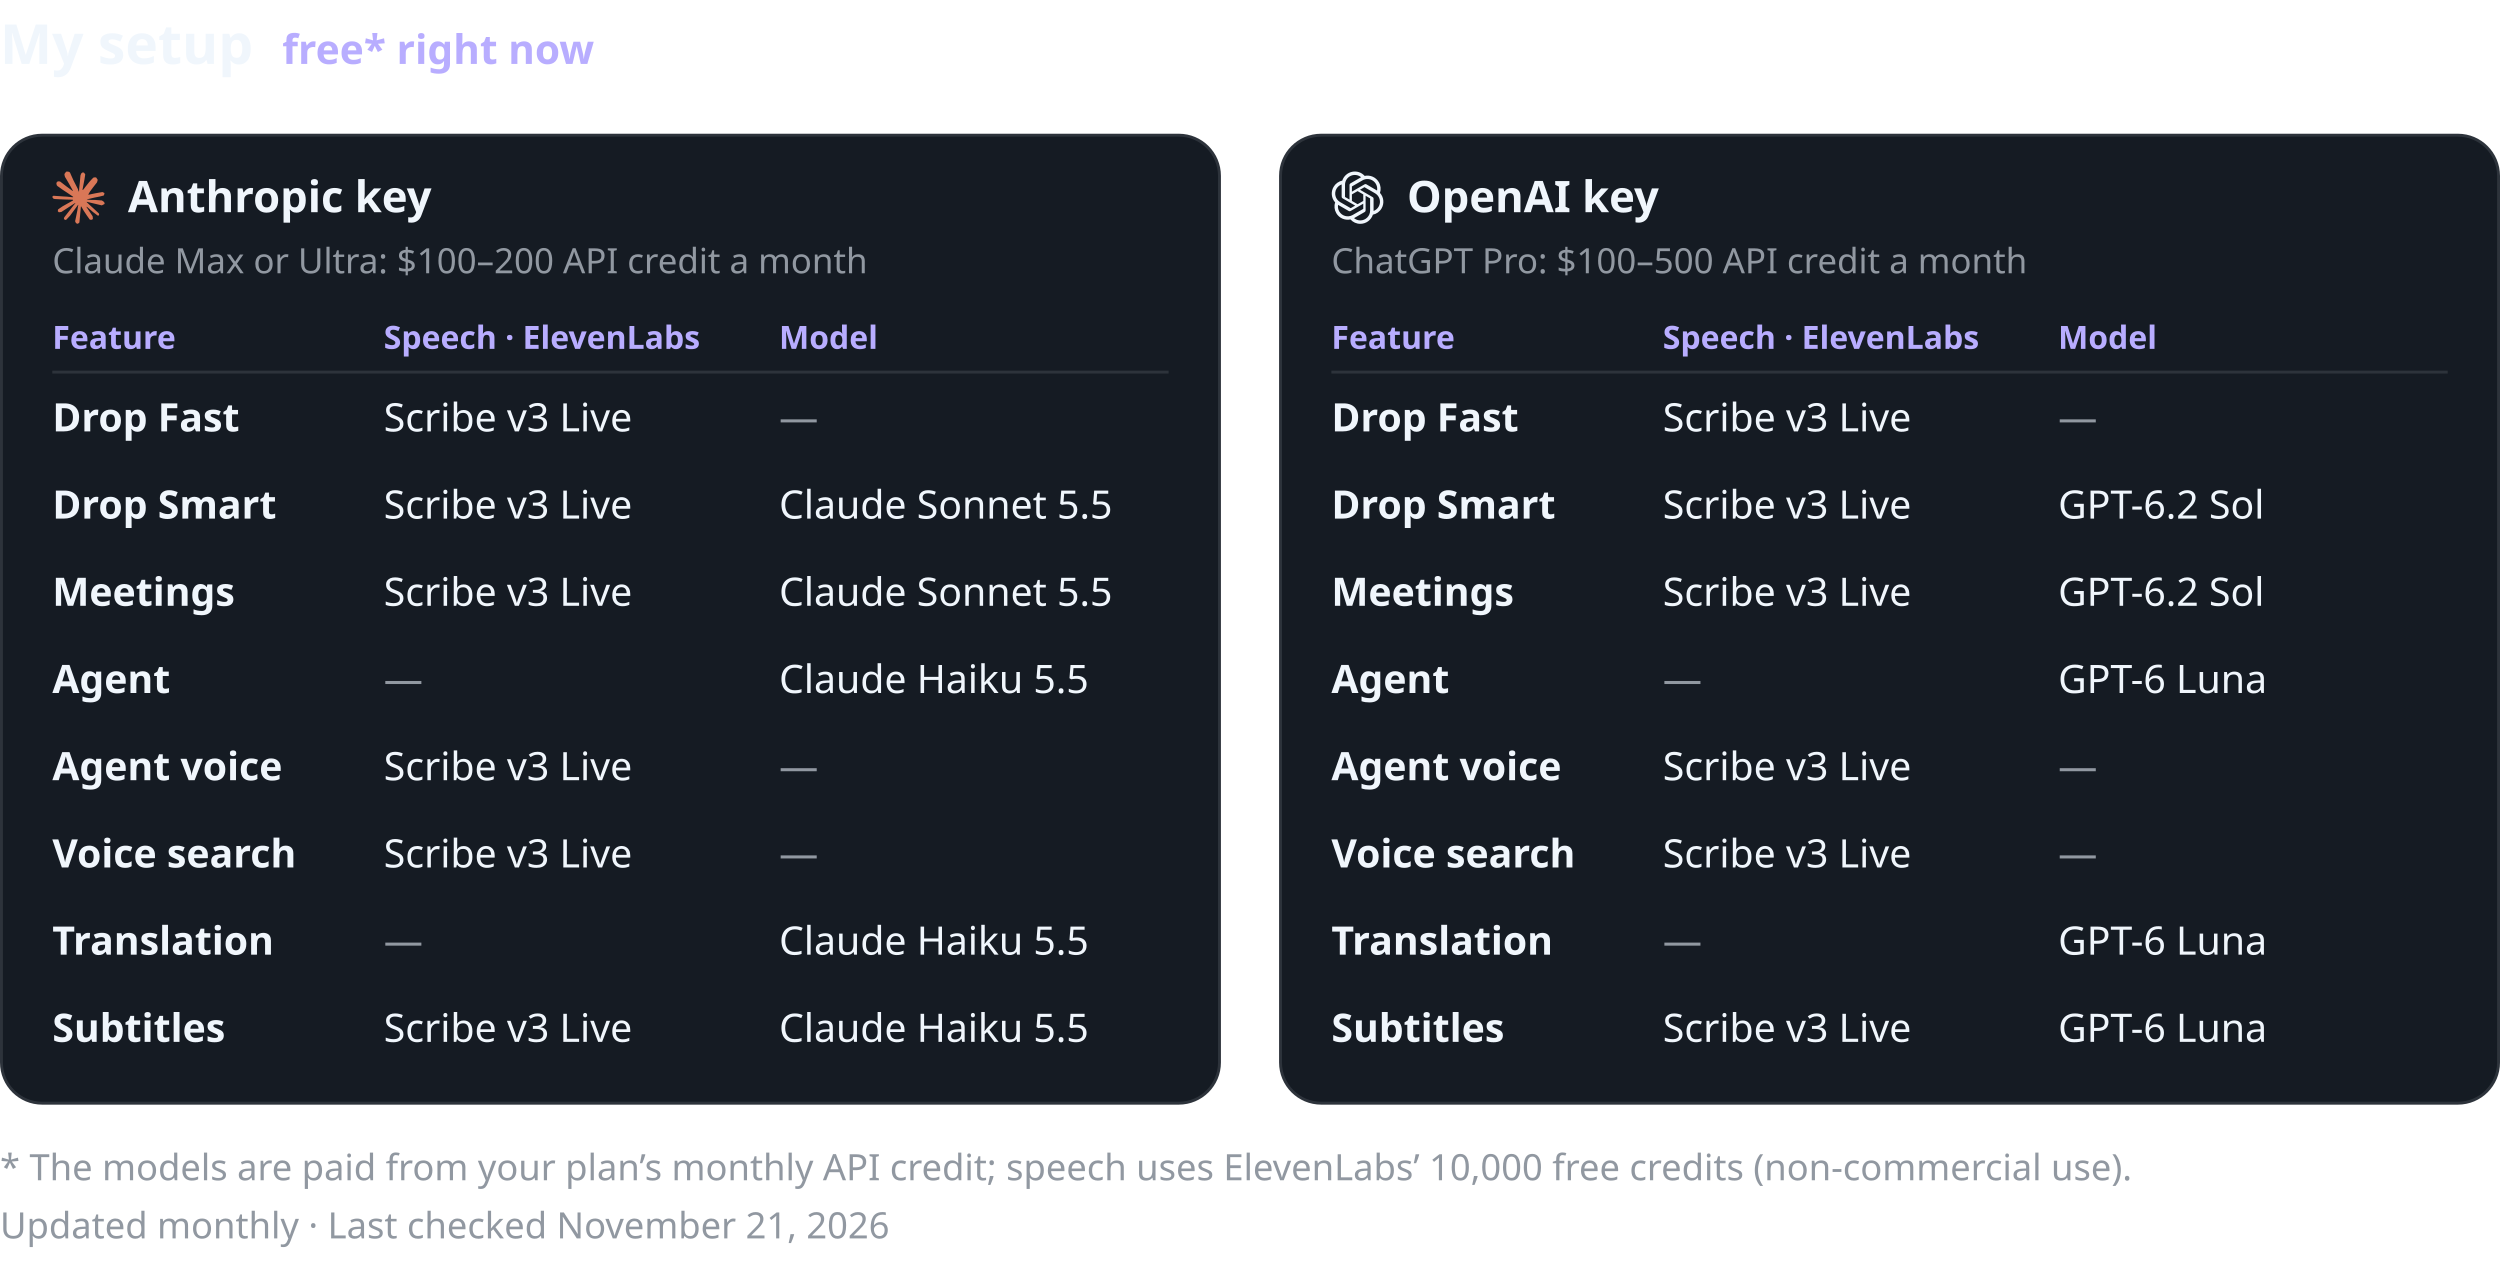
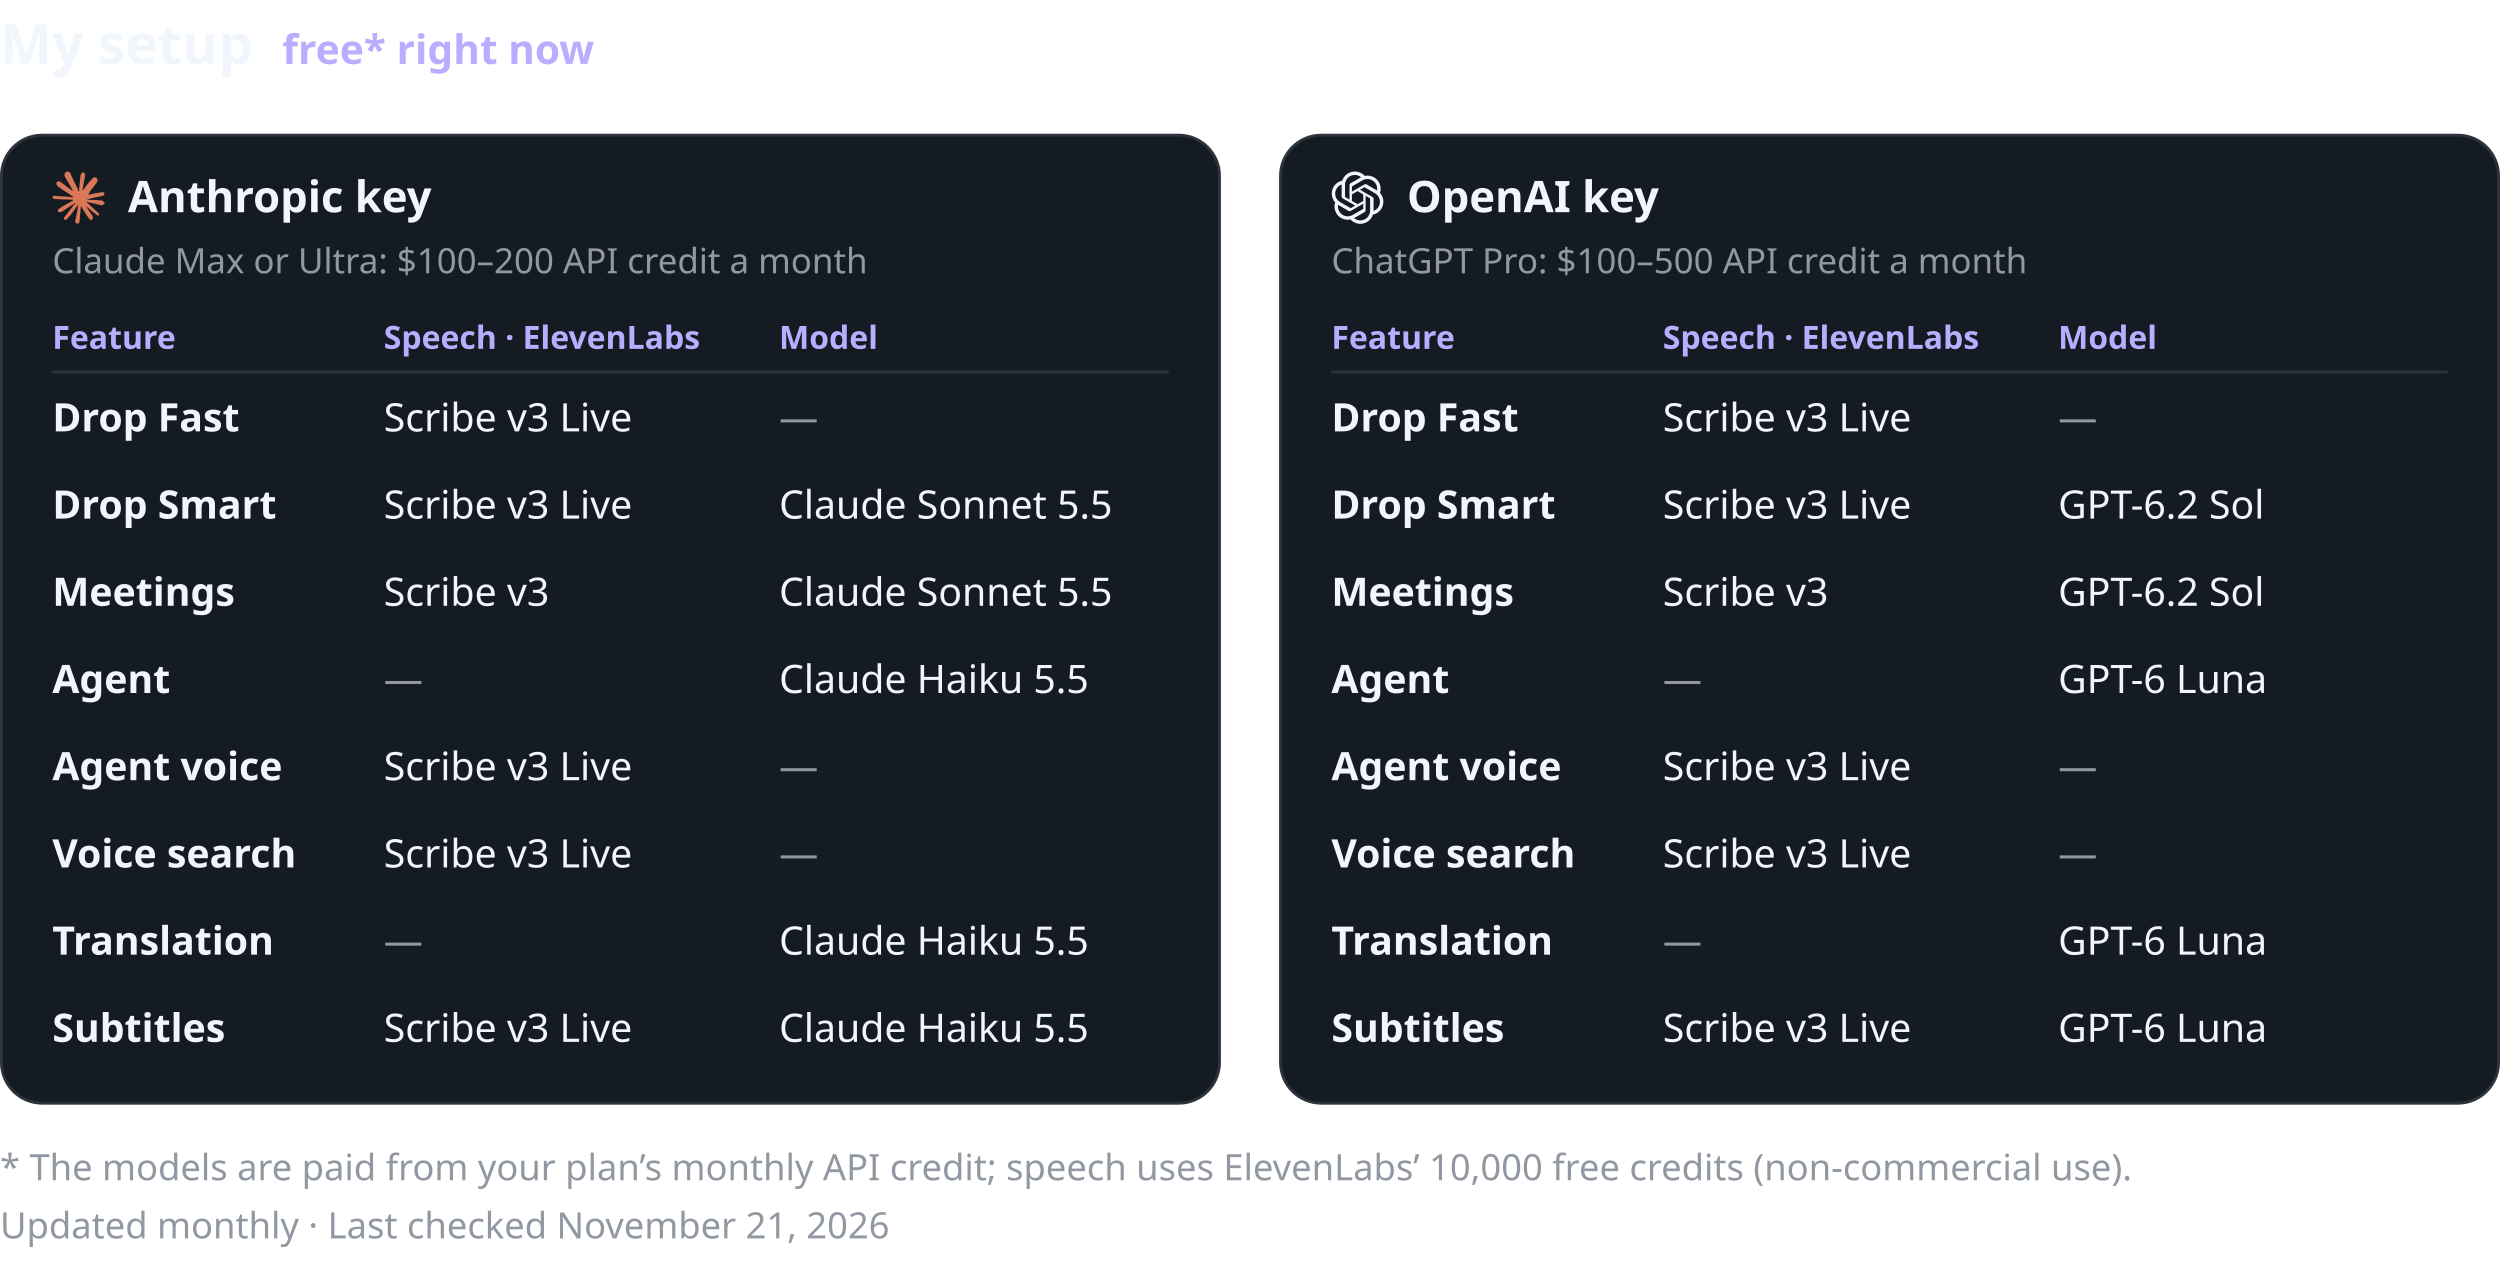
<svg xmlns="http://www.w3.org/2000/svg" width="860" height="434" viewBox="0 0 860 434">
  <text x="0" y="22" font-family="-apple-system, BlinkMacSystemFont, 'Segoe UI', 'Noto Sans', Helvetica, Arial, sans-serif" font-size="19" font-weight="700" fill="#f0f6fc">My setup<tspan dx="10" font-size="14" font-weight="600" fill="#b8adff">free* right now</tspan>
  </text>
  <rect x="0.5" y="46.5" width="419.0" height="333" rx="14" fill="#151b23" stroke="#2d333b" />
  <svg x="18.0" y="59" width="18" height="18" fill="#d97757" role="img" viewBox="0 0 24 24">
    <path d="m4.714 15.956 4.717-2.647.079-.231-.079-.128h-.231l-.789-.049-2.696-.073-2.337-.097-2.265-.121-.571-.121-.534-.704.055-.352.48-.322.686.061 1.518.103 2.277.158 1.651.097 2.447.255h.389l.055-.158-.134-.097-.103-.097L6.973 9.836l-2.55-1.688-1.336-.971-.723-.492-.364-.461-.158-1.008.656-.723.88.061.225.061.892.686 1.906 1.475 2.489 1.834.364.303.146-.103.018-.073-.164-.273-1.354-2.447-1.445-2.489-.643-1.032-.17-.619c-.061-.255-.103-.467-.103-.729L6.287.134 6.7 0l.996.134.419.364.619 1.415 1.002 2.228 1.554 3.03.455.898.243.832.091.255h.158v-.146l.128-1.706.237-2.095.231-2.696.079-.759.376-.911.747-.492.583.279.48.686-.067.443-.285 1.852-.559 2.902-.364 1.943h.212l.243-.243.984-1.305 1.651-2.064.729-.82.85-.905.546-.431h1.032l.759 1.129-.34 1.166-1.062 1.348-.88 1.141-1.263 1.7-.789 1.36.073.109.188-.018 2.853-.607 1.542-.279 1.84-.316.832.389.091.395-.328.807-1.967.486-2.307.461-3.436.814-.043.03.049.061 1.548.146.662.036h1.621l3.018.225.789.522.474.638-.079.486-1.214.619-1.639-.389-3.825-.911-1.311-.328h-.182v.109l1.093 1.069 2.003 1.809 2.507 2.331.128.577-.322.455-.34-.049-2.204-1.657-.85-.747-1.925-1.621h-.128v.17l.443.65 2.344 3.521.121 1.081-.17.352-.607.212-.668-.121-1.372-1.925L14.38 17.959l-1.141-1.943-.14.079-.674 7.255-.316.37-.729.279-.607-.461-.322-.747.322-1.475.389-1.925.316-1.53.285-1.9.17-.631-.012-.043-.14.018-1.433 1.967-2.18 2.945-1.724 1.846-.413.164-.716-.37.067-.662.401-.589 2.386-3.036 1.439-1.882.929-1.087-.006-.158h-.055l-6.338 4.116-1.129.146-.486-.455.061-.747.231-.243 1.906-1.311Z" />
  </svg>
  <text x="44.0" y="73" font-family="-apple-system, BlinkMacSystemFont, 'Segoe UI', 'Noto Sans', Helvetica, Arial, sans-serif" font-size="15" font-weight="600" fill="#f0f6fc">Anthropic key</text>
  <text x="18.0" y="94" font-family="-apple-system, BlinkMacSystemFont, 'Segoe UI', 'Noto Sans', Helvetica, Arial, sans-serif" font-size="12.0" fill="#9198a1">Claude Max or Ultra: $100–200 API credit a month</text>
  <text x="18.0" y="120" font-family="-apple-system, BlinkMacSystemFont, 'Segoe UI', 'Noto Sans', Helvetica, Arial, sans-serif" font-size="11.0" font-weight="600" fill="#b8adff">Feature</text>
  <text x="132.0" y="120" font-family="-apple-system, BlinkMacSystemFont, 'Segoe UI', 'Noto Sans', Helvetica, Arial, sans-serif" font-size="11.0" font-weight="600" fill="#b8adff">Speech · ElevenLabs</text>
  <text x="268.0" y="120" font-family="-apple-system, BlinkMacSystemFont, 'Segoe UI', 'Noto Sans', Helvetica, Arial, sans-serif" font-size="11.0" font-weight="600" fill="#b8adff">Model</text>
  <line x1="18.0" y1="128" x2="402.0" y2="128" stroke="#2d333b" />
  <text x="18.0" y="148.4" font-family="-apple-system, BlinkMacSystemFont, 'Segoe UI', 'Noto Sans', Helvetica, Arial, sans-serif" font-size="13.5" font-weight="600" fill="#f0f6fc">Drop Fast</text>
  <text x="132.0" y="148.4" font-family="-apple-system, BlinkMacSystemFont, 'Segoe UI', 'Noto Sans', Helvetica, Arial, sans-serif" font-size="13.5" font-weight="400" fill="#f0f6fc">Scribe v3 Live</text>
  <text x="268.0" y="148.4" font-family="-apple-system, BlinkMacSystemFont, 'Segoe UI', 'Noto Sans', Helvetica, Arial, sans-serif" font-size="13.5" font-weight="400" fill="#9198a1">—</text>
  <text x="18.0" y="178.4" font-family="-apple-system, BlinkMacSystemFont, 'Segoe UI', 'Noto Sans', Helvetica, Arial, sans-serif" font-size="13.5" font-weight="600" fill="#f0f6fc">Drop Smart</text>
  <text x="132.0" y="178.4" font-family="-apple-system, BlinkMacSystemFont, 'Segoe UI', 'Noto Sans', Helvetica, Arial, sans-serif" font-size="13.5" font-weight="400" fill="#f0f6fc">Scribe v3 Live</text>
  <text x="268.0" y="178.4" font-family="-apple-system, BlinkMacSystemFont, 'Segoe UI', 'Noto Sans', Helvetica, Arial, sans-serif" font-size="13.5" font-weight="400" fill="#f0f6fc">Claude Sonnet 5.5</text>
  <text x="18.0" y="208.4" font-family="-apple-system, BlinkMacSystemFont, 'Segoe UI', 'Noto Sans', Helvetica, Arial, sans-serif" font-size="13.5" font-weight="600" fill="#f0f6fc">Meetings</text>
-   <text x="132.0" y="208.4" font-family="-apple-system, BlinkMacSystemFont, 'Segoe UI', 'Noto Sans', Helvetica, Arial, sans-serif" font-size="13.5" font-weight="400" fill="#f0f6fc">Scribe v3 Live</text>
+   <text x="132.0" y="208.4" font-family="-apple-system, BlinkMacSystemFont, 'Segoe UI', 'Noto Sans', Helvetica, Arial, sans-serif" font-size="13.5" font-weight="400" fill="#f0f6fc">Scribe v3</text>
  <text x="268.0" y="208.4" font-family="-apple-system, BlinkMacSystemFont, 'Segoe UI', 'Noto Sans', Helvetica, Arial, sans-serif" font-size="13.5" font-weight="400" fill="#f0f6fc">Claude Sonnet 5.5</text>
  <text x="18.0" y="238.4" font-family="-apple-system, BlinkMacSystemFont, 'Segoe UI', 'Noto Sans', Helvetica, Arial, sans-serif" font-size="13.5" font-weight="600" fill="#f0f6fc">Agent</text>
  <text x="132.0" y="238.4" font-family="-apple-system, BlinkMacSystemFont, 'Segoe UI', 'Noto Sans', Helvetica, Arial, sans-serif" font-size="13.5" font-weight="400" fill="#9198a1">—</text>
  <text x="268.0" y="238.4" font-family="-apple-system, BlinkMacSystemFont, 'Segoe UI', 'Noto Sans', Helvetica, Arial, sans-serif" font-size="13.5" font-weight="400" fill="#f0f6fc">Claude Haiku 5.5</text>
  <text x="18.0" y="268.4" font-family="-apple-system, BlinkMacSystemFont, 'Segoe UI', 'Noto Sans', Helvetica, Arial, sans-serif" font-size="13.5" font-weight="600" fill="#f0f6fc">Agent voice</text>
  <text x="132.0" y="268.4" font-family="-apple-system, BlinkMacSystemFont, 'Segoe UI', 'Noto Sans', Helvetica, Arial, sans-serif" font-size="13.5" font-weight="400" fill="#f0f6fc">Scribe v3 Live</text>
  <text x="268.0" y="268.4" font-family="-apple-system, BlinkMacSystemFont, 'Segoe UI', 'Noto Sans', Helvetica, Arial, sans-serif" font-size="13.5" font-weight="400" fill="#9198a1">—</text>
  <text x="18.0" y="298.4" font-family="-apple-system, BlinkMacSystemFont, 'Segoe UI', 'Noto Sans', Helvetica, Arial, sans-serif" font-size="13.5" font-weight="600" fill="#f0f6fc">Voice search</text>
  <text x="132.0" y="298.4" font-family="-apple-system, BlinkMacSystemFont, 'Segoe UI', 'Noto Sans', Helvetica, Arial, sans-serif" font-size="13.5" font-weight="400" fill="#f0f6fc">Scribe v3 Live</text>
  <text x="268.0" y="298.4" font-family="-apple-system, BlinkMacSystemFont, 'Segoe UI', 'Noto Sans', Helvetica, Arial, sans-serif" font-size="13.5" font-weight="400" fill="#9198a1">—</text>
  <text x="18.0" y="328.4" font-family="-apple-system, BlinkMacSystemFont, 'Segoe UI', 'Noto Sans', Helvetica, Arial, sans-serif" font-size="13.5" font-weight="600" fill="#f0f6fc">Translation</text>
  <text x="132.0" y="328.4" font-family="-apple-system, BlinkMacSystemFont, 'Segoe UI', 'Noto Sans', Helvetica, Arial, sans-serif" font-size="13.5" font-weight="400" fill="#9198a1">—</text>
  <text x="268.0" y="328.4" font-family="-apple-system, BlinkMacSystemFont, 'Segoe UI', 'Noto Sans', Helvetica, Arial, sans-serif" font-size="13.5" font-weight="400" fill="#f0f6fc">Claude Haiku 5.5</text>
  <text x="18.0" y="358.4" font-family="-apple-system, BlinkMacSystemFont, 'Segoe UI', 'Noto Sans', Helvetica, Arial, sans-serif" font-size="13.5" font-weight="600" fill="#f0f6fc">Subtitles</text>
  <text x="132.0" y="358.4" font-family="-apple-system, BlinkMacSystemFont, 'Segoe UI', 'Noto Sans', Helvetica, Arial, sans-serif" font-size="13.5" font-weight="400" fill="#f0f6fc">Scribe v3 Live</text>
  <text x="268.0" y="358.4" font-family="-apple-system, BlinkMacSystemFont, 'Segoe UI', 'Noto Sans', Helvetica, Arial, sans-serif" font-size="13.5" font-weight="400" fill="#f0f6fc">Claude Haiku 5.5</text>
  <rect x="440.5" y="46.5" width="419.0" height="333" rx="14" fill="#151b23" stroke="#2d333b" />
  <svg x="458.0" y="59" width="18" height="18" fill="#f0f6fc" role="img" viewBox="0 0 24 24">
    <path d="M22.282 9.821a5.985 5.985 0 0 0-.516-4.911 6.046 6.046 0 0 0-6.51-2.9A6.065 6.065 0 0 0 4.981 4.182a5.985 5.985 0 0 0-3.998 2.9 6.046 6.046 0 0 0 .743 7.097 5.98 5.98 0 0 0 .511 4.911 6.051 6.051 0 0 0 6.515 2.9A5.985 5.985 0 0 0 13.26 24a6.056 6.056 0 0 0 5.772-4.206 5.989 5.989 0 0 0 3.998-2.9 6.056 6.056 0 0 0-.748-7.073zm-9.022 12.608a4.476 4.476 0 0 1-2.876-1.041l.142-.08 4.778-2.758a.795.795 0 0 0 .393-.681v-6.737l2.02 1.169a.071.071 0 0 1 .038.052v5.583a4.504 4.504 0 0 1-4.495 4.494zm-9.661-4.125a4.471 4.471 0 0 1-.535-3.014l.142.085 4.783 2.758a.771.771 0 0 0 .781 0l5.843-3.369v2.332a.08.08 0 0 1-.033.061L9.74 19.95a4.499 4.499 0 0 1-6.141-1.646zM2.341 7.896a4.485 4.485 0 0 1 2.365-1.973V11.6a.766.766 0 0 0 .388.676l5.814 3.354-2.02 1.169a.076.076 0 0 1-.071 0l-4.83-2.787A4.504 4.504 0 0 1 2.341 7.872zm16.596 3.856L13.104 8.364 15.119 7.2a.076.076 0 0 1 .071 0l4.83 2.791a4.494 4.494 0 0 1-.676 8.104v-5.677a.79.79 0 0 0-.407-.667zm2.011-3.023l-.142-.085-4.774-2.782a.776.776 0 0 0-.785 0L9.409 9.23V6.897a.066.066 0 0 1 .028-.061l4.83-2.787a4.499 4.499 0 0 1 6.68 4.66zM8.306 12.863l-2.02-1.164a.08.08 0 0 1-.038-.057V6.074a4.499 4.499 0 0 1 7.376-3.454l-.142.081L8.704 5.459a.795.795 0 0 0-.393.681zm1.098-2.365l2.602-1.5 2.607 1.5v2.999l-2.597 1.5-2.607-1.5Z" />
  </svg>
  <text x="484.0" y="73" font-family="-apple-system, BlinkMacSystemFont, 'Segoe UI', 'Noto Sans', Helvetica, Arial, sans-serif" font-size="15" font-weight="600" fill="#f0f6fc">OpenAI key</text>
  <text x="458.0" y="94" font-family="-apple-system, BlinkMacSystemFont, 'Segoe UI', 'Noto Sans', Helvetica, Arial, sans-serif" font-size="12.0" fill="#9198a1">ChatGPT Pro: $100–500 API credit a month</text>
  <text x="458.0" y="120" font-family="-apple-system, BlinkMacSystemFont, 'Segoe UI', 'Noto Sans', Helvetica, Arial, sans-serif" font-size="11.0" font-weight="600" fill="#b8adff">Feature</text>
  <text x="572.0" y="120" font-family="-apple-system, BlinkMacSystemFont, 'Segoe UI', 'Noto Sans', Helvetica, Arial, sans-serif" font-size="11.0" font-weight="600" fill="#b8adff">Speech · ElevenLabs</text>
  <text x="708.0" y="120" font-family="-apple-system, BlinkMacSystemFont, 'Segoe UI', 'Noto Sans', Helvetica, Arial, sans-serif" font-size="11.0" font-weight="600" fill="#b8adff">Model</text>
  <line x1="458.0" y1="128" x2="842.0" y2="128" stroke="#2d333b" />
  <text x="458.0" y="148.4" font-family="-apple-system, BlinkMacSystemFont, 'Segoe UI', 'Noto Sans', Helvetica, Arial, sans-serif" font-size="13.5" font-weight="600" fill="#f0f6fc">Drop Fast</text>
  <text x="572.0" y="148.4" font-family="-apple-system, BlinkMacSystemFont, 'Segoe UI', 'Noto Sans', Helvetica, Arial, sans-serif" font-size="13.5" font-weight="400" fill="#f0f6fc">Scribe v3 Live</text>
  <text x="708.0" y="148.4" font-family="-apple-system, BlinkMacSystemFont, 'Segoe UI', 'Noto Sans', Helvetica, Arial, sans-serif" font-size="13.5" font-weight="400" fill="#9198a1">—</text>
  <text x="458.0" y="178.4" font-family="-apple-system, BlinkMacSystemFont, 'Segoe UI', 'Noto Sans', Helvetica, Arial, sans-serif" font-size="13.5" font-weight="600" fill="#f0f6fc">Drop Smart</text>
  <text x="572.0" y="178.4" font-family="-apple-system, BlinkMacSystemFont, 'Segoe UI', 'Noto Sans', Helvetica, Arial, sans-serif" font-size="13.5" font-weight="400" fill="#f0f6fc">Scribe v3 Live</text>
  <text x="708.0" y="178.4" font-family="-apple-system, BlinkMacSystemFont, 'Segoe UI', 'Noto Sans', Helvetica, Arial, sans-serif" font-size="13.5" font-weight="400" fill="#f0f6fc">GPT-6.2 Sol</text>
  <text x="458.0" y="208.4" font-family="-apple-system, BlinkMacSystemFont, 'Segoe UI', 'Noto Sans', Helvetica, Arial, sans-serif" font-size="13.5" font-weight="600" fill="#f0f6fc">Meetings</text>
-   <text x="572.0" y="208.4" font-family="-apple-system, BlinkMacSystemFont, 'Segoe UI', 'Noto Sans', Helvetica, Arial, sans-serif" font-size="13.5" font-weight="400" fill="#f0f6fc">Scribe v3 Live</text>
+   <text x="572.0" y="208.4" font-family="-apple-system, BlinkMacSystemFont, 'Segoe UI', 'Noto Sans', Helvetica, Arial, sans-serif" font-size="13.5" font-weight="400" fill="#f0f6fc">Scribe v3</text>
  <text x="708.0" y="208.4" font-family="-apple-system, BlinkMacSystemFont, 'Segoe UI', 'Noto Sans', Helvetica, Arial, sans-serif" font-size="13.5" font-weight="400" fill="#f0f6fc">GPT-6.2 Sol</text>
  <text x="458.0" y="238.4" font-family="-apple-system, BlinkMacSystemFont, 'Segoe UI', 'Noto Sans', Helvetica, Arial, sans-serif" font-size="13.5" font-weight="600" fill="#f0f6fc">Agent</text>
  <text x="572.0" y="238.4" font-family="-apple-system, BlinkMacSystemFont, 'Segoe UI', 'Noto Sans', Helvetica, Arial, sans-serif" font-size="13.5" font-weight="400" fill="#9198a1">—</text>
  <text x="708.0" y="238.4" font-family="-apple-system, BlinkMacSystemFont, 'Segoe UI', 'Noto Sans', Helvetica, Arial, sans-serif" font-size="13.5" font-weight="400" fill="#f0f6fc">GPT-6 Luna</text>
  <text x="458.0" y="268.4" font-family="-apple-system, BlinkMacSystemFont, 'Segoe UI', 'Noto Sans', Helvetica, Arial, sans-serif" font-size="13.5" font-weight="600" fill="#f0f6fc">Agent voice</text>
  <text x="572.0" y="268.4" font-family="-apple-system, BlinkMacSystemFont, 'Segoe UI', 'Noto Sans', Helvetica, Arial, sans-serif" font-size="13.5" font-weight="400" fill="#f0f6fc">Scribe v3 Live</text>
  <text x="708.0" y="268.4" font-family="-apple-system, BlinkMacSystemFont, 'Segoe UI', 'Noto Sans', Helvetica, Arial, sans-serif" font-size="13.5" font-weight="400" fill="#9198a1">—</text>
  <text x="458.0" y="298.4" font-family="-apple-system, BlinkMacSystemFont, 'Segoe UI', 'Noto Sans', Helvetica, Arial, sans-serif" font-size="13.5" font-weight="600" fill="#f0f6fc">Voice search</text>
  <text x="572.0" y="298.4" font-family="-apple-system, BlinkMacSystemFont, 'Segoe UI', 'Noto Sans', Helvetica, Arial, sans-serif" font-size="13.5" font-weight="400" fill="#f0f6fc">Scribe v3 Live</text>
  <text x="708.0" y="298.4" font-family="-apple-system, BlinkMacSystemFont, 'Segoe UI', 'Noto Sans', Helvetica, Arial, sans-serif" font-size="13.5" font-weight="400" fill="#9198a1">—</text>
  <text x="458.0" y="328.4" font-family="-apple-system, BlinkMacSystemFont, 'Segoe UI', 'Noto Sans', Helvetica, Arial, sans-serif" font-size="13.5" font-weight="600" fill="#f0f6fc">Translation</text>
  <text x="572.0" y="328.4" font-family="-apple-system, BlinkMacSystemFont, 'Segoe UI', 'Noto Sans', Helvetica, Arial, sans-serif" font-size="13.5" font-weight="400" fill="#9198a1">—</text>
  <text x="708.0" y="328.4" font-family="-apple-system, BlinkMacSystemFont, 'Segoe UI', 'Noto Sans', Helvetica, Arial, sans-serif" font-size="13.5" font-weight="400" fill="#f0f6fc">GPT-6 Luna</text>
  <text x="458.0" y="358.4" font-family="-apple-system, BlinkMacSystemFont, 'Segoe UI', 'Noto Sans', Helvetica, Arial, sans-serif" font-size="13.5" font-weight="600" fill="#f0f6fc">Subtitles</text>
  <text x="572.0" y="358.4" font-family="-apple-system, BlinkMacSystemFont, 'Segoe UI', 'Noto Sans', Helvetica, Arial, sans-serif" font-size="13.5" font-weight="400" fill="#f0f6fc">Scribe v3 Live</text>
  <text x="708.0" y="358.4" font-family="-apple-system, BlinkMacSystemFont, 'Segoe UI', 'Noto Sans', Helvetica, Arial, sans-serif" font-size="13.5" font-weight="400" fill="#f0f6fc">GPT-6 Luna</text>
  <text x="0" y="406" font-family="-apple-system, BlinkMacSystemFont, 'Segoe UI', 'Noto Sans', Helvetica, Arial, sans-serif" font-size="12.5" fill="#9198a1">* The models are paid from your plan’s monthly API credit; speech uses ElevenLabs’ 10,000 free credits (non-commercial use).</text>
  <text x="0" y="426" font-family="-apple-system, BlinkMacSystemFont, 'Segoe UI', 'Noto Sans', Helvetica, Arial, sans-serif" font-size="12.5" fill="#9198a1">Updated monthly · Last checked November 21, 2026</text>
</svg>
